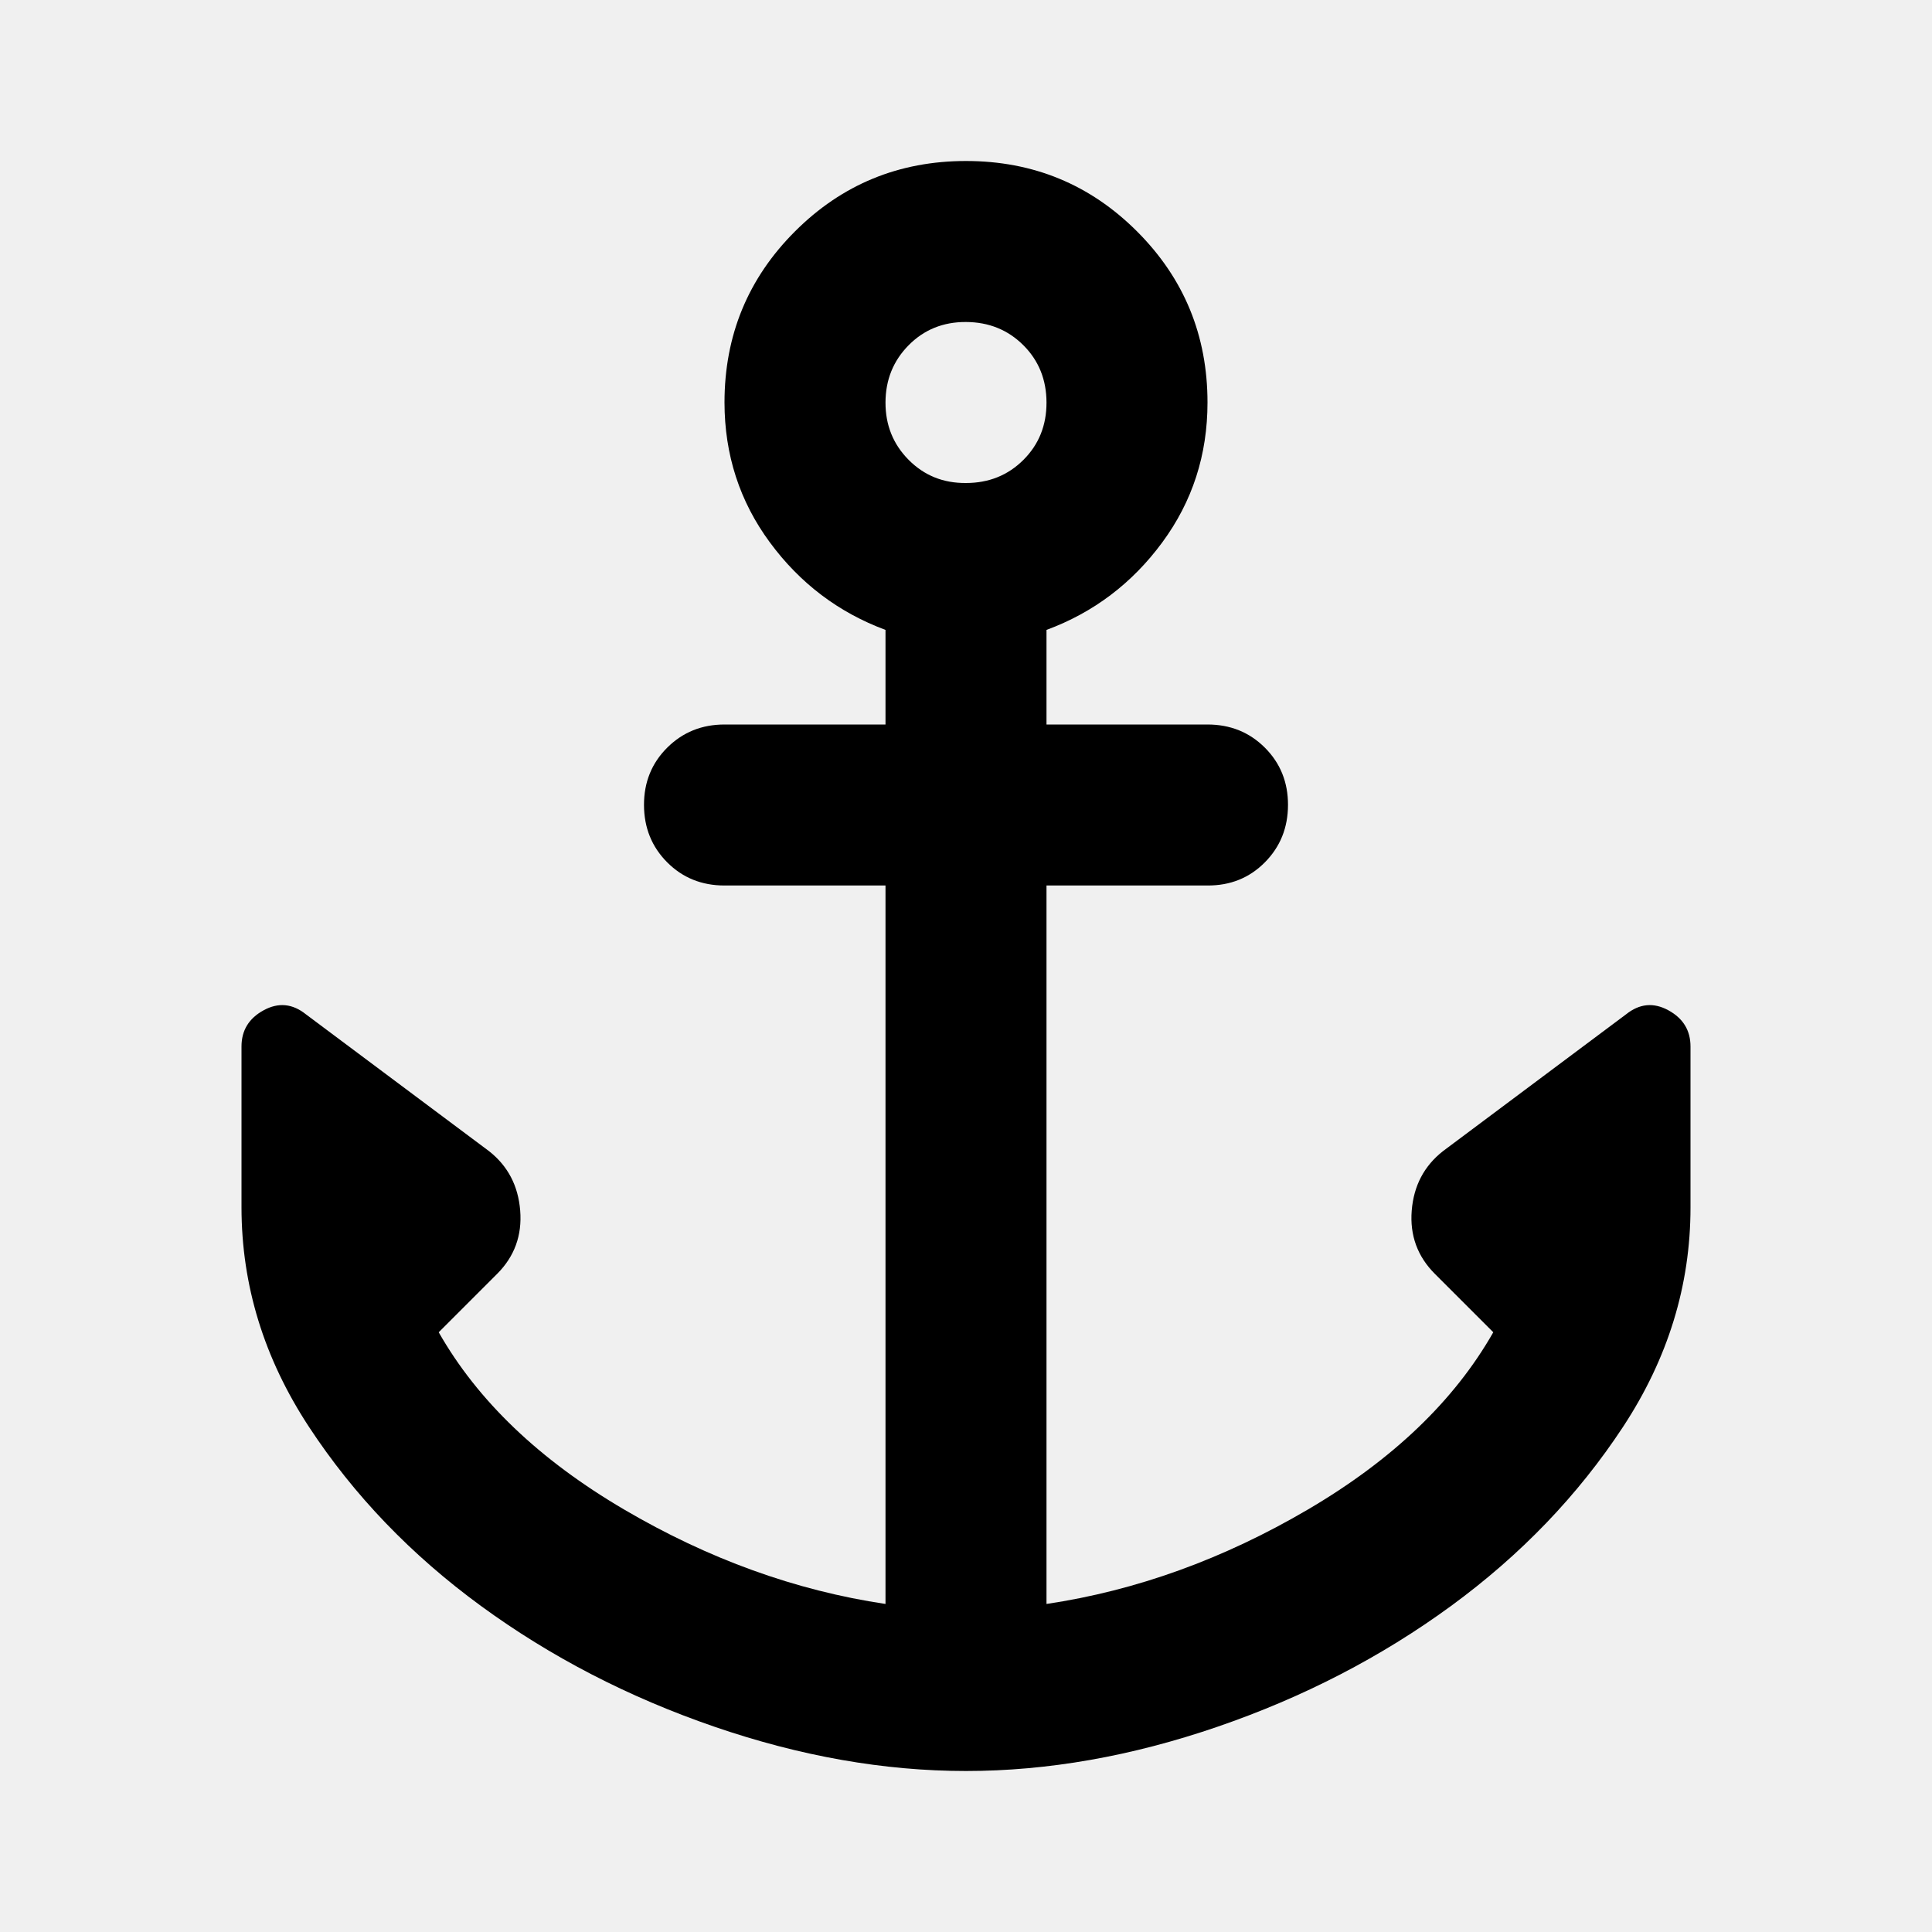
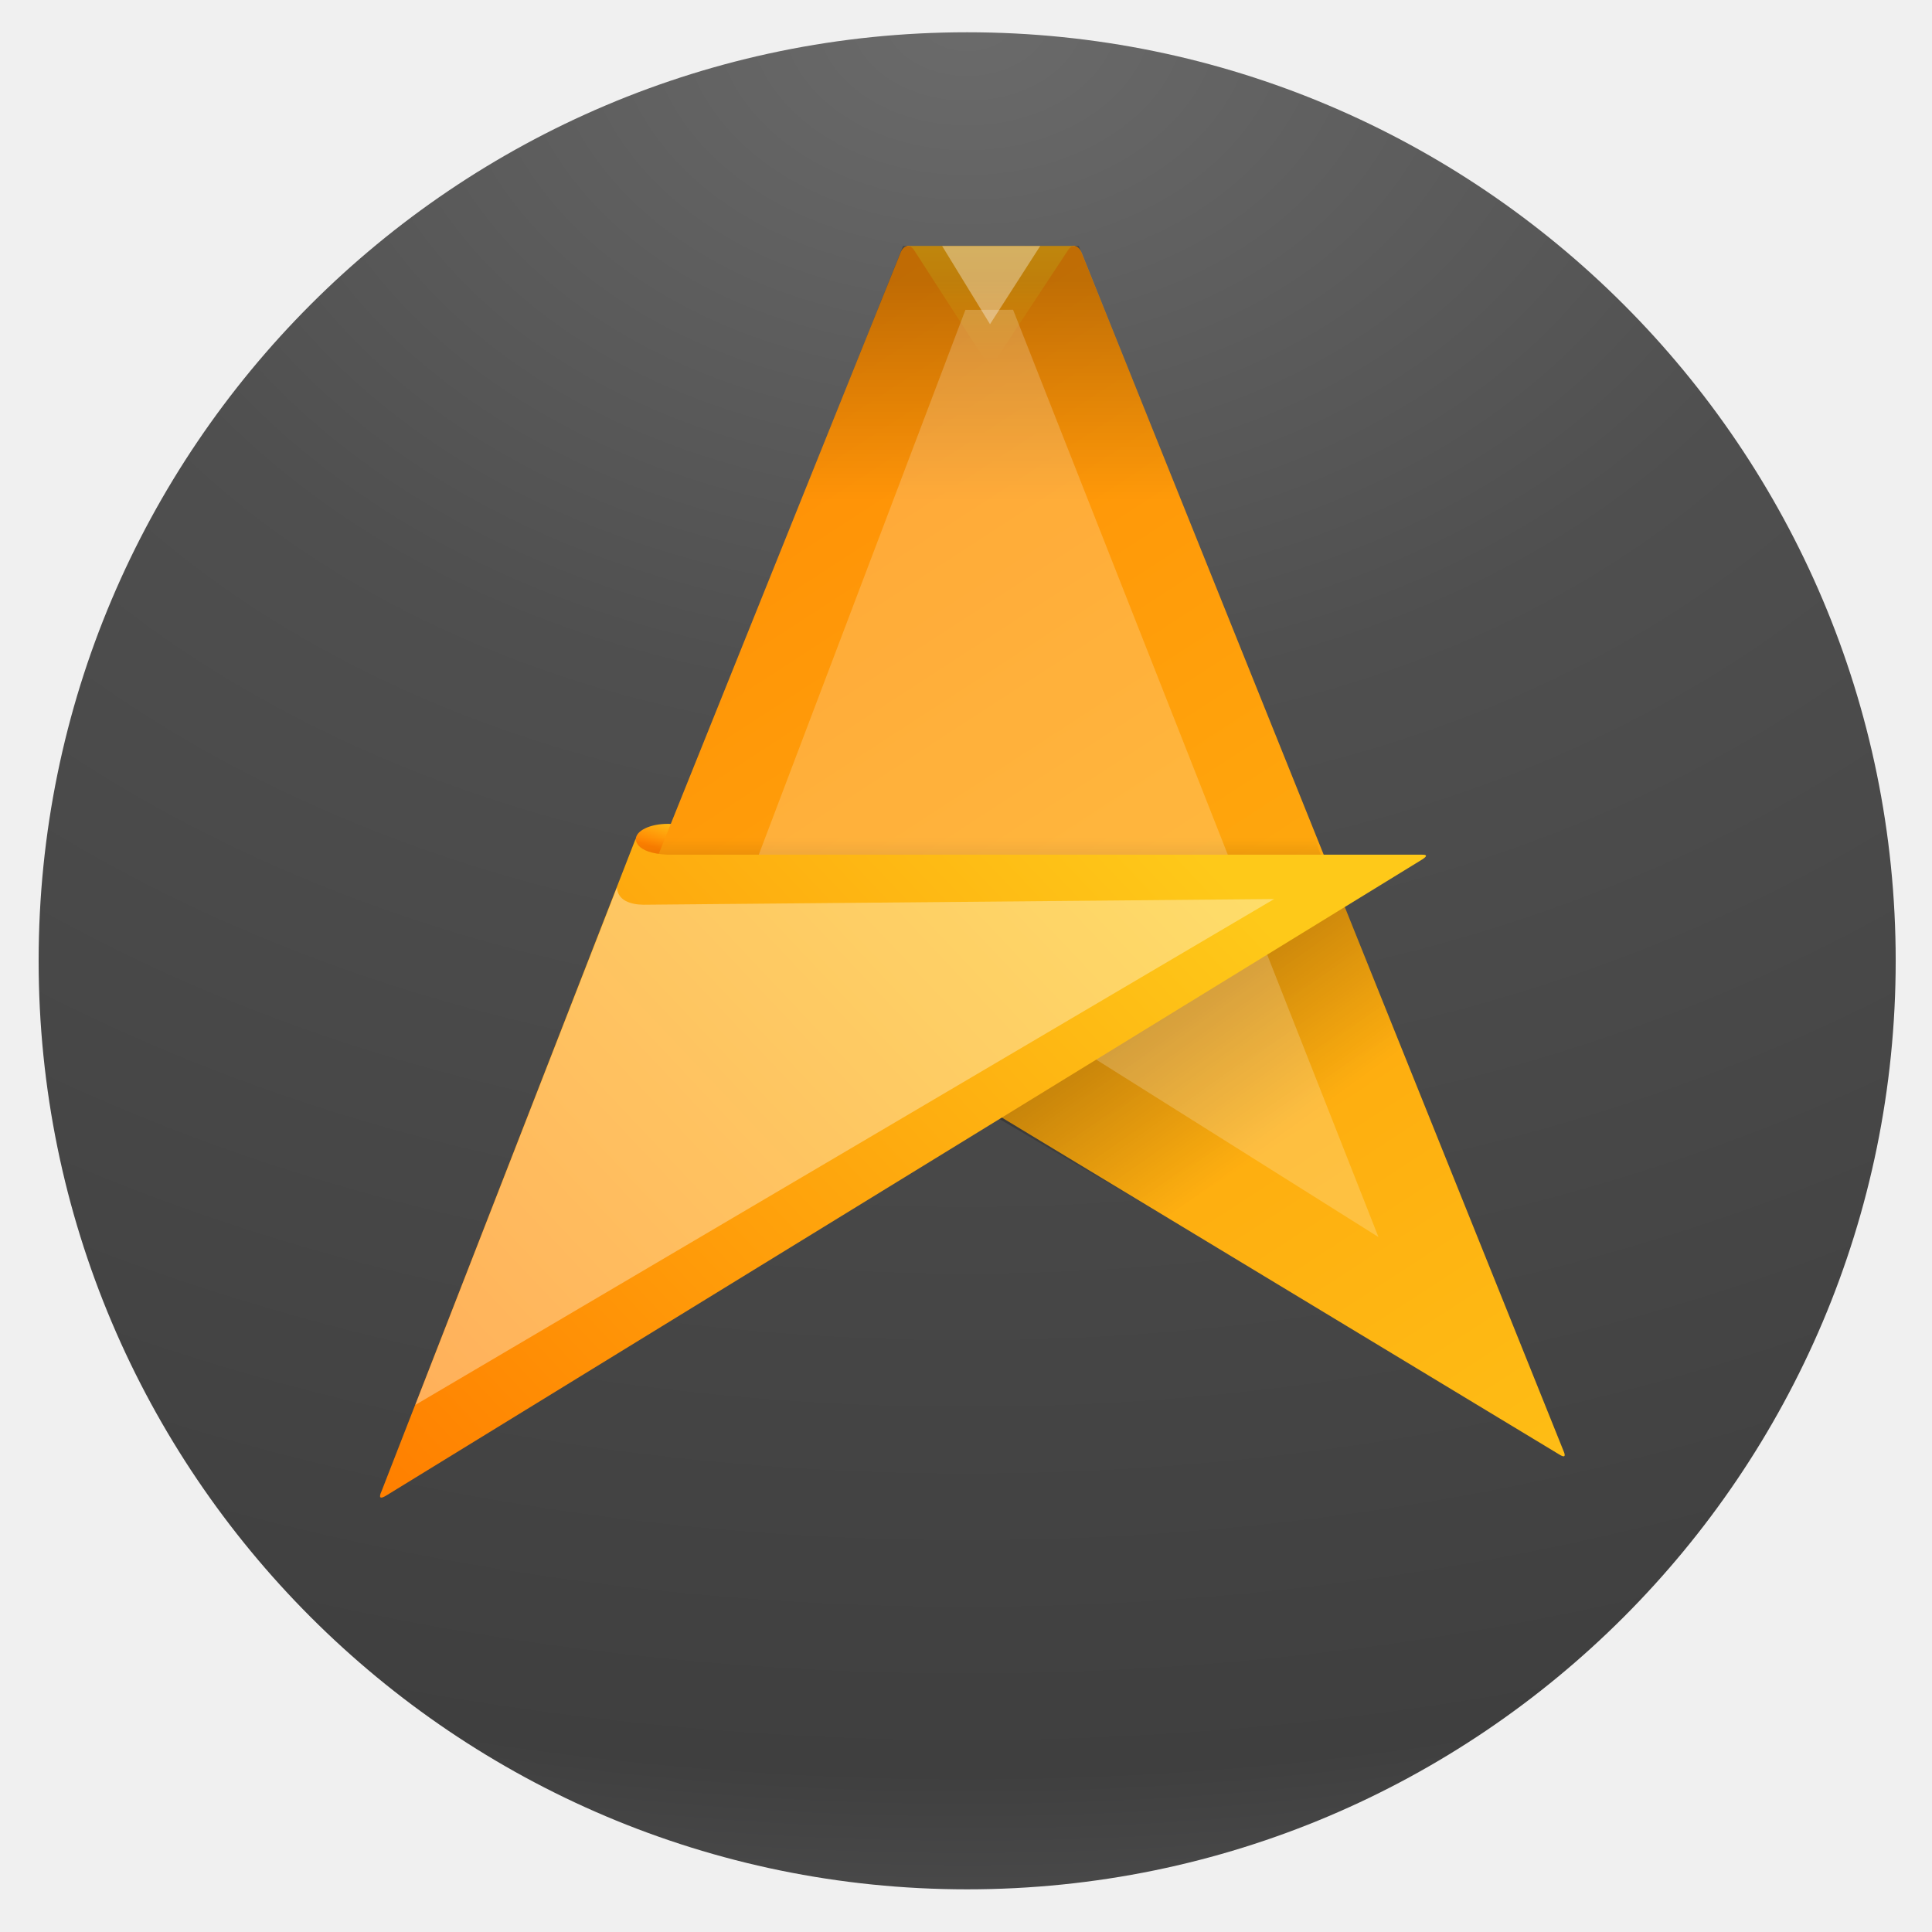
- <svg xmlns="http://www.w3.org/2000/svg" width="128" height="128" viewBox="0 0 24 24">
-   <path fill="currentColor" d="M12 22q-1.525 0-3.125-.55t-2.9-1.5t-2.137-2.225T3 15v-2q0-.3.275-.45t.525.05l2.275 1.7q.35.275.387.738t-.287.787l-.725.725q.725 1.275 2.3 2.2T11 19.925V11H9q-.425 0-.712-.288T8 10t.288-.712T9 9h2V7.825q-.875-.325-1.437-1.088T9 5q0-1.25.875-2.125T12 2t2.125.875T15 5q0 .975-.562 1.738T13 7.825V9h2q.425 0 .713.288T16 10t-.288.713T15 11h-2v8.925q1.675-.25 3.25-1.175t2.3-2.2l-.725-.725q-.325-.325-.288-.787t.388-.738l2.275-1.7q.25-.2.525-.05T21 13v2q0 1.45-.838 2.725t-2.137 2.225t-2.9 1.5T12 22m0-16q.425 0 .713-.287T13 5t-.288-.712T12 4t-.712.288T11 5t.288.713T12 6" />
+ <svg xmlns="http://www.w3.org/2000/svg" xmlns:xlink="http://www.w3.org/1999/xlink" clip-rule="evenodd" fill-rule="evenodd" stroke-linejoin="round" stroke-miterlimit="1.414" viewBox="0 0 600 600">
+   <radialGradient id="a" cx="0" cy="0" r="1" gradientTransform="matrix(0 828.761 -1093.95 0 300.368 4.03797)" gradientUnits="userSpaceOnUse">
+     <stop stop-color="#6b6b6b" offset="0" />
+     <stop stop-color="#4f4f4f" offset=".26" />
+     <stop stop-color="#3f3f3f" offset=".66" />
+     <stop stop-color="#89898b" offset="1" />
+   </radialGradient>
+   <linearGradient id="b">
+     <stop stop-color="#ff8000" offset="0" />
+     <stop stop-color="#fec919" offset="1" />
+   </linearGradient>
+   <linearGradient id="c" x2="1" gradientTransform="matrix(3.16317 -10.0854 10.0854 3.16317 2782.27 1072.01)" gradientUnits="userSpaceOnUse" xlink:href="#b" />
+   <linearGradient id="d" x2="1" gradientTransform="matrix(0 -83.9653 83.9653 0 6722.07 133.438)" gradientUnits="userSpaceOnUse" xlink:href="#b" />
+   <linearGradient id="e" x2="1" gradientTransform="matrix(364.134 548.86 -548.86 364.134 -41748.8 27812.1)" gradientUnits="userSpaceOnUse" xlink:href="#b" />
+   <linearGradient id="f">
+     <stop stop-opacity=".247" offset="0" />
+     <stop stop-opacity="0" offset="1" />
+   </linearGradient>
+   <linearGradient id="g" x2="1" gradientTransform="matrix(0 68.329 -68.329 0 -4914.84 87.1219)" gradientUnits="userSpaceOnUse" xlink:href="#f" />
+   <linearGradient id="h" x2="1" gradientTransform="matrix(37.5696 52.0427 -52.0427 37.5696 -13737.4 10477.9)" gradientUnits="userSpaceOnUse" xlink:href="#f" />
+   <linearGradient id="i" x2="1" gradientTransform="matrix(0 -18.4526 18.4526 0 4735.8 278.776)" gradientUnits="userSpaceOnUse" xlink:href="#f" />
+   <linearGradient id="j" x2="1" gradientTransform="matrix(230.942 -214.918 214.918 230.942 56066.5 60575.5)" gradientUnits="userSpaceOnUse" xlink:href="#b" />
+   <path d="m300.362 10.022c-159.109 0-288.364 129.255-288.364 288.364s129.255 288.364 288.364 288.364c159.11 0 288.364-129.255 288.364-288.364s-129.254-288.364-288.364-288.364z" fill="url(#a)" fill-rule="nonzero" />
+   <path d="m197.457 260.643c0-2.644 4.388-4.788 9.906-4.788.287 0 .57.003.854.016.226.009 7.548 0 7.548 0l-13.178 35.585-14.745-5.773s9.615-22.395 9.615-25.04z" fill="url(#c)" />
+   <path d="m333.818 76.396h-52.063l25.699 39.319z" fill="url(#d)" />
+   <path d="m279.63 78.597c.484-1.322 1.354-2.201 2.344-2.201.736 0 1.409.49 1.903 1.287l22.302 34.575c.554.876 2.058.978 2.737-.006l22.777-34.569c.494-.797 1.166-1.287 1.906-1.287.99 0 1.857.879 2.341 2.201l-.006-.032 149.59 371.934c.812 1.819.487 2.389-1.628.994l-220.006-132.971-134.918 134.589s150.533-374.176 150.658-374.514z" fill="url(#e)" />
+   <path d="m335.031 76.396h-54.592l-37.449 93.295 130.247 1.623z" fill="url(#g)" />
+   <path d="m372.526 384.181 64.212-54.982-23.05-57.309-200.781 18.088z" fill="url(#h)" />
+   <path d="m401.224 240.189h-196.021l-19.768 51.267 230.215-10.389z" fill="url(#i)" />
+   <path d="m212.907 325.381 86.913-229.152 14.799-.032 113.476 287.984-149.826-94.194z" fill="#fff" fill-opacity=".2" />
+   <path d="m207.363 265.432h234.371c1.545-.006 1.456.507-.016 1.456l-321.781 197.579c-1.953 1.194-2.399.681-1.405-1.463l78.925-202.679s-.736 4.639 9.906 5.107z" fill="url(#j)" />
+   <g fill="#fff" opacity=".35">
+     <path d="m191.595 275.653c.283 4.018 4.206 5.267 8.252 5.318l195.855-1.765-266.73 157.108z" />
+     <path d="m323.04 76.396-15.586 24.287-14.864-24.287z" />
+   </g>
</svg>
